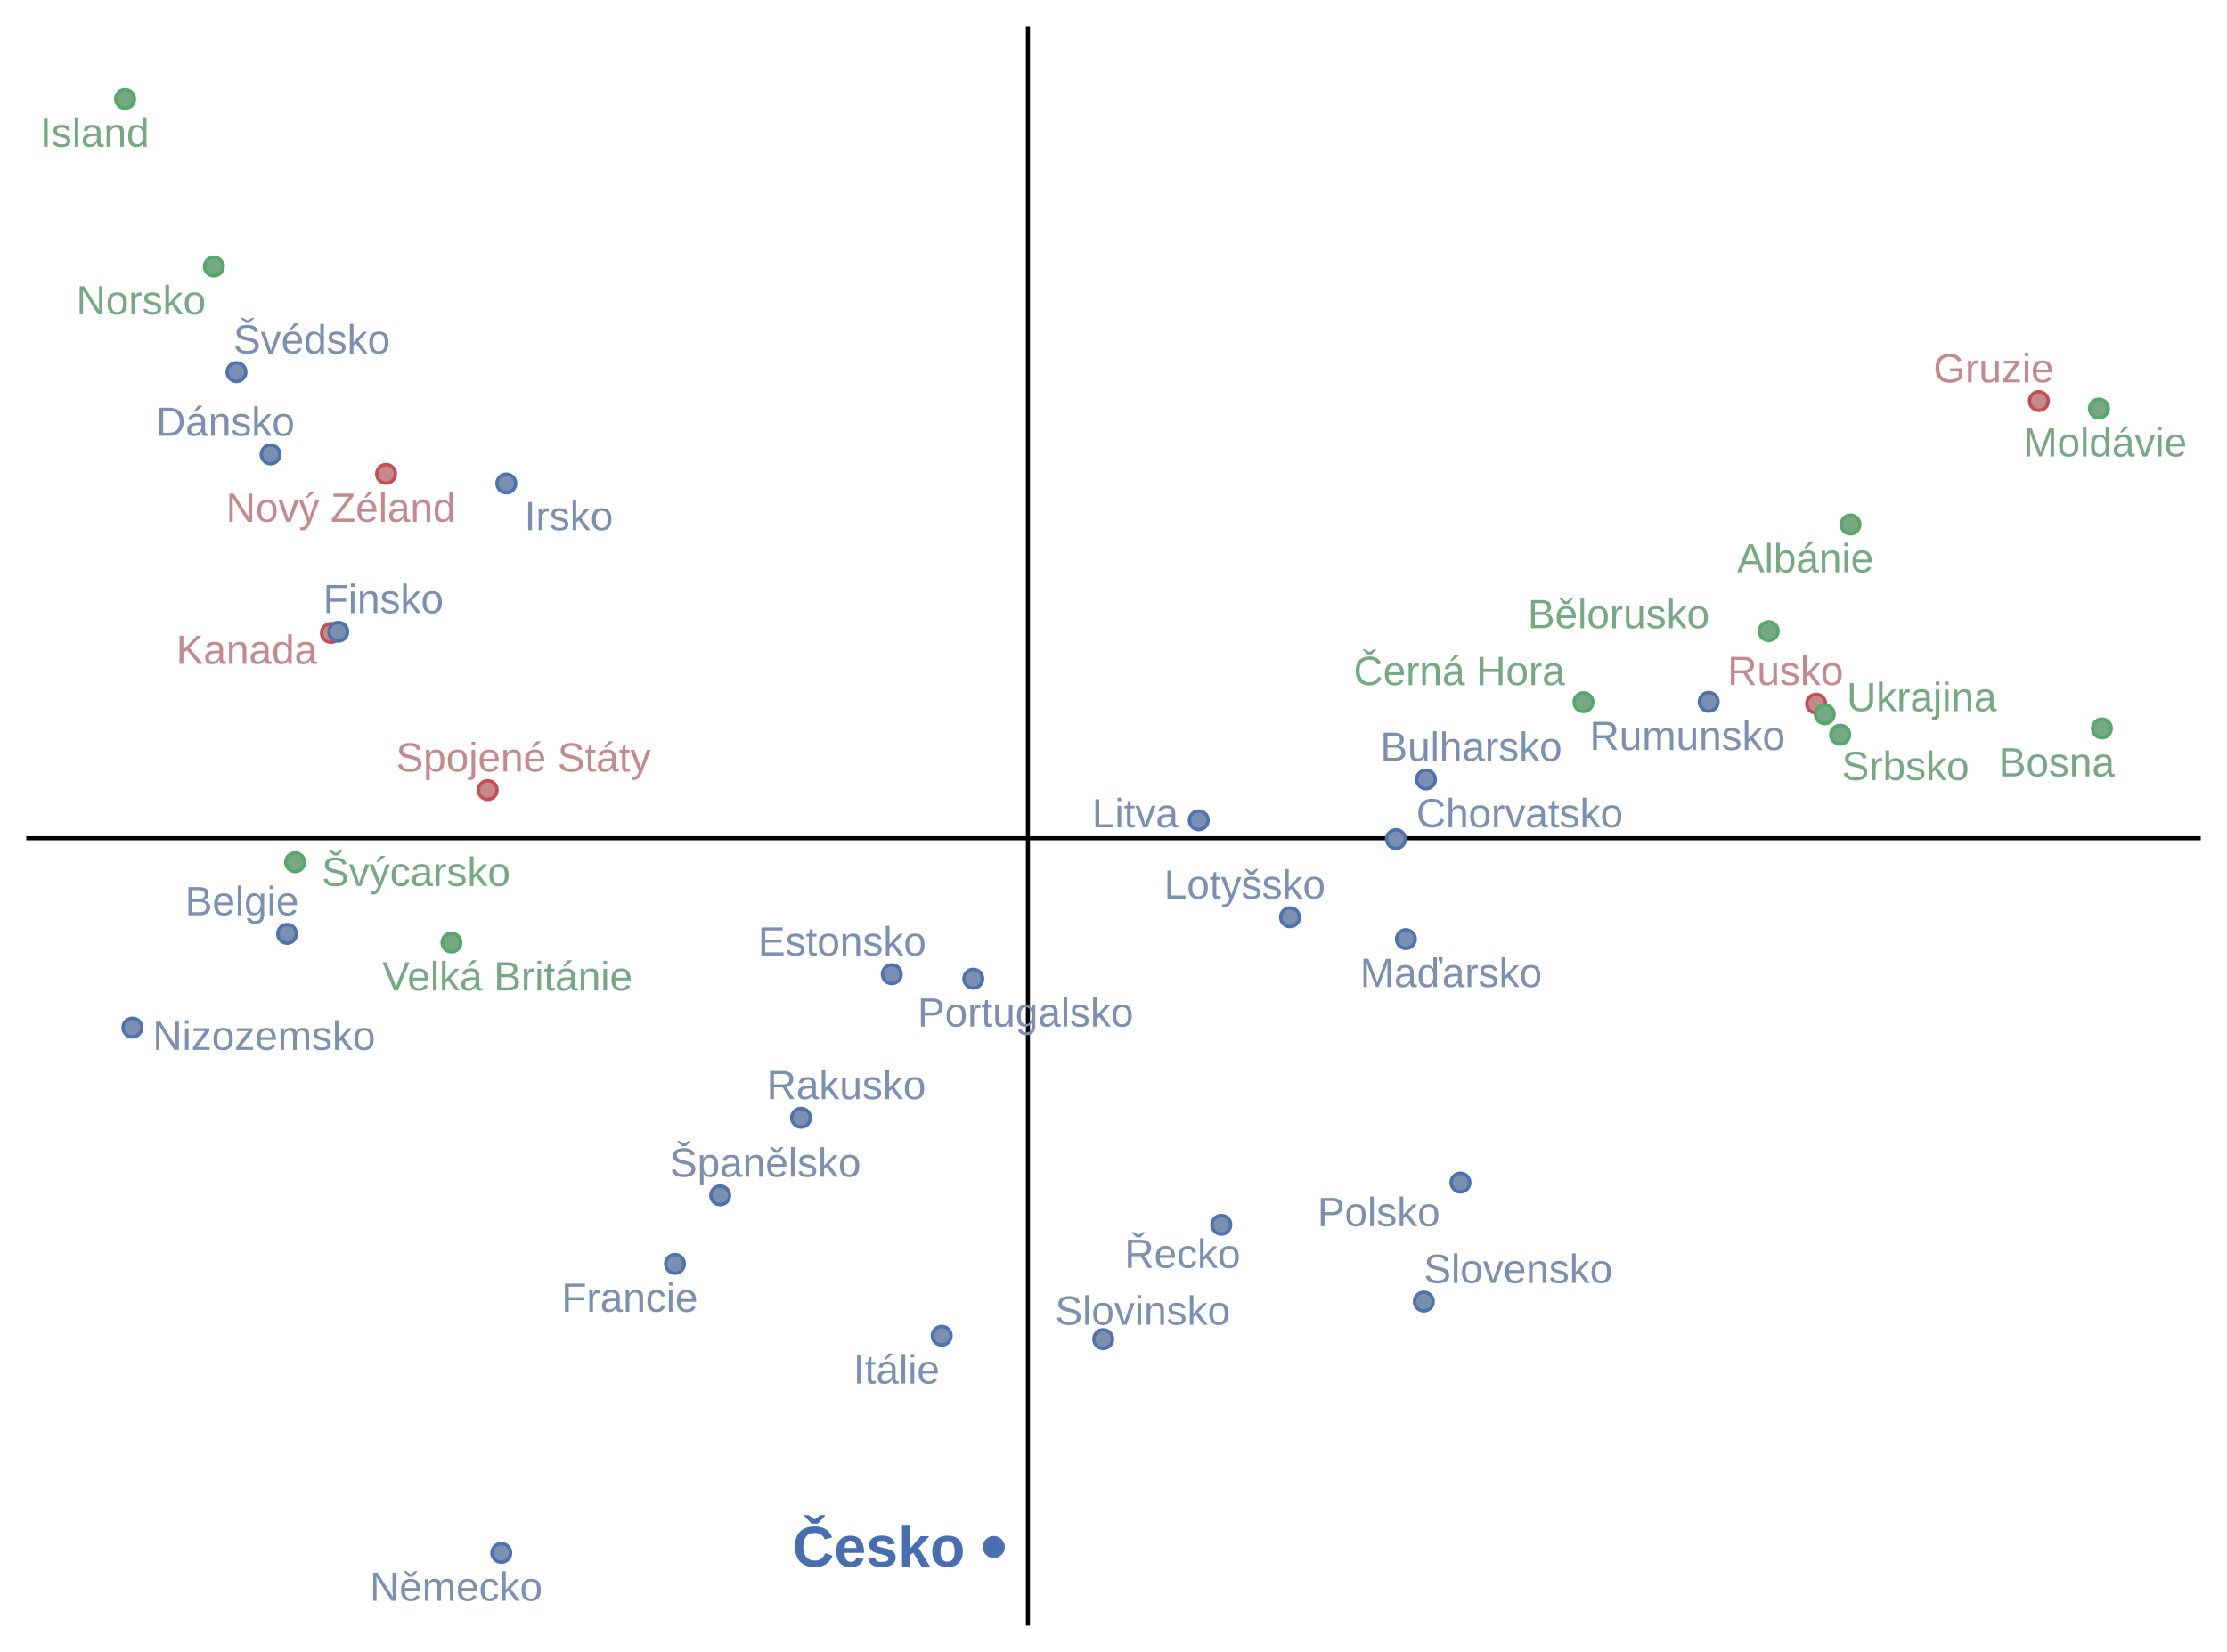
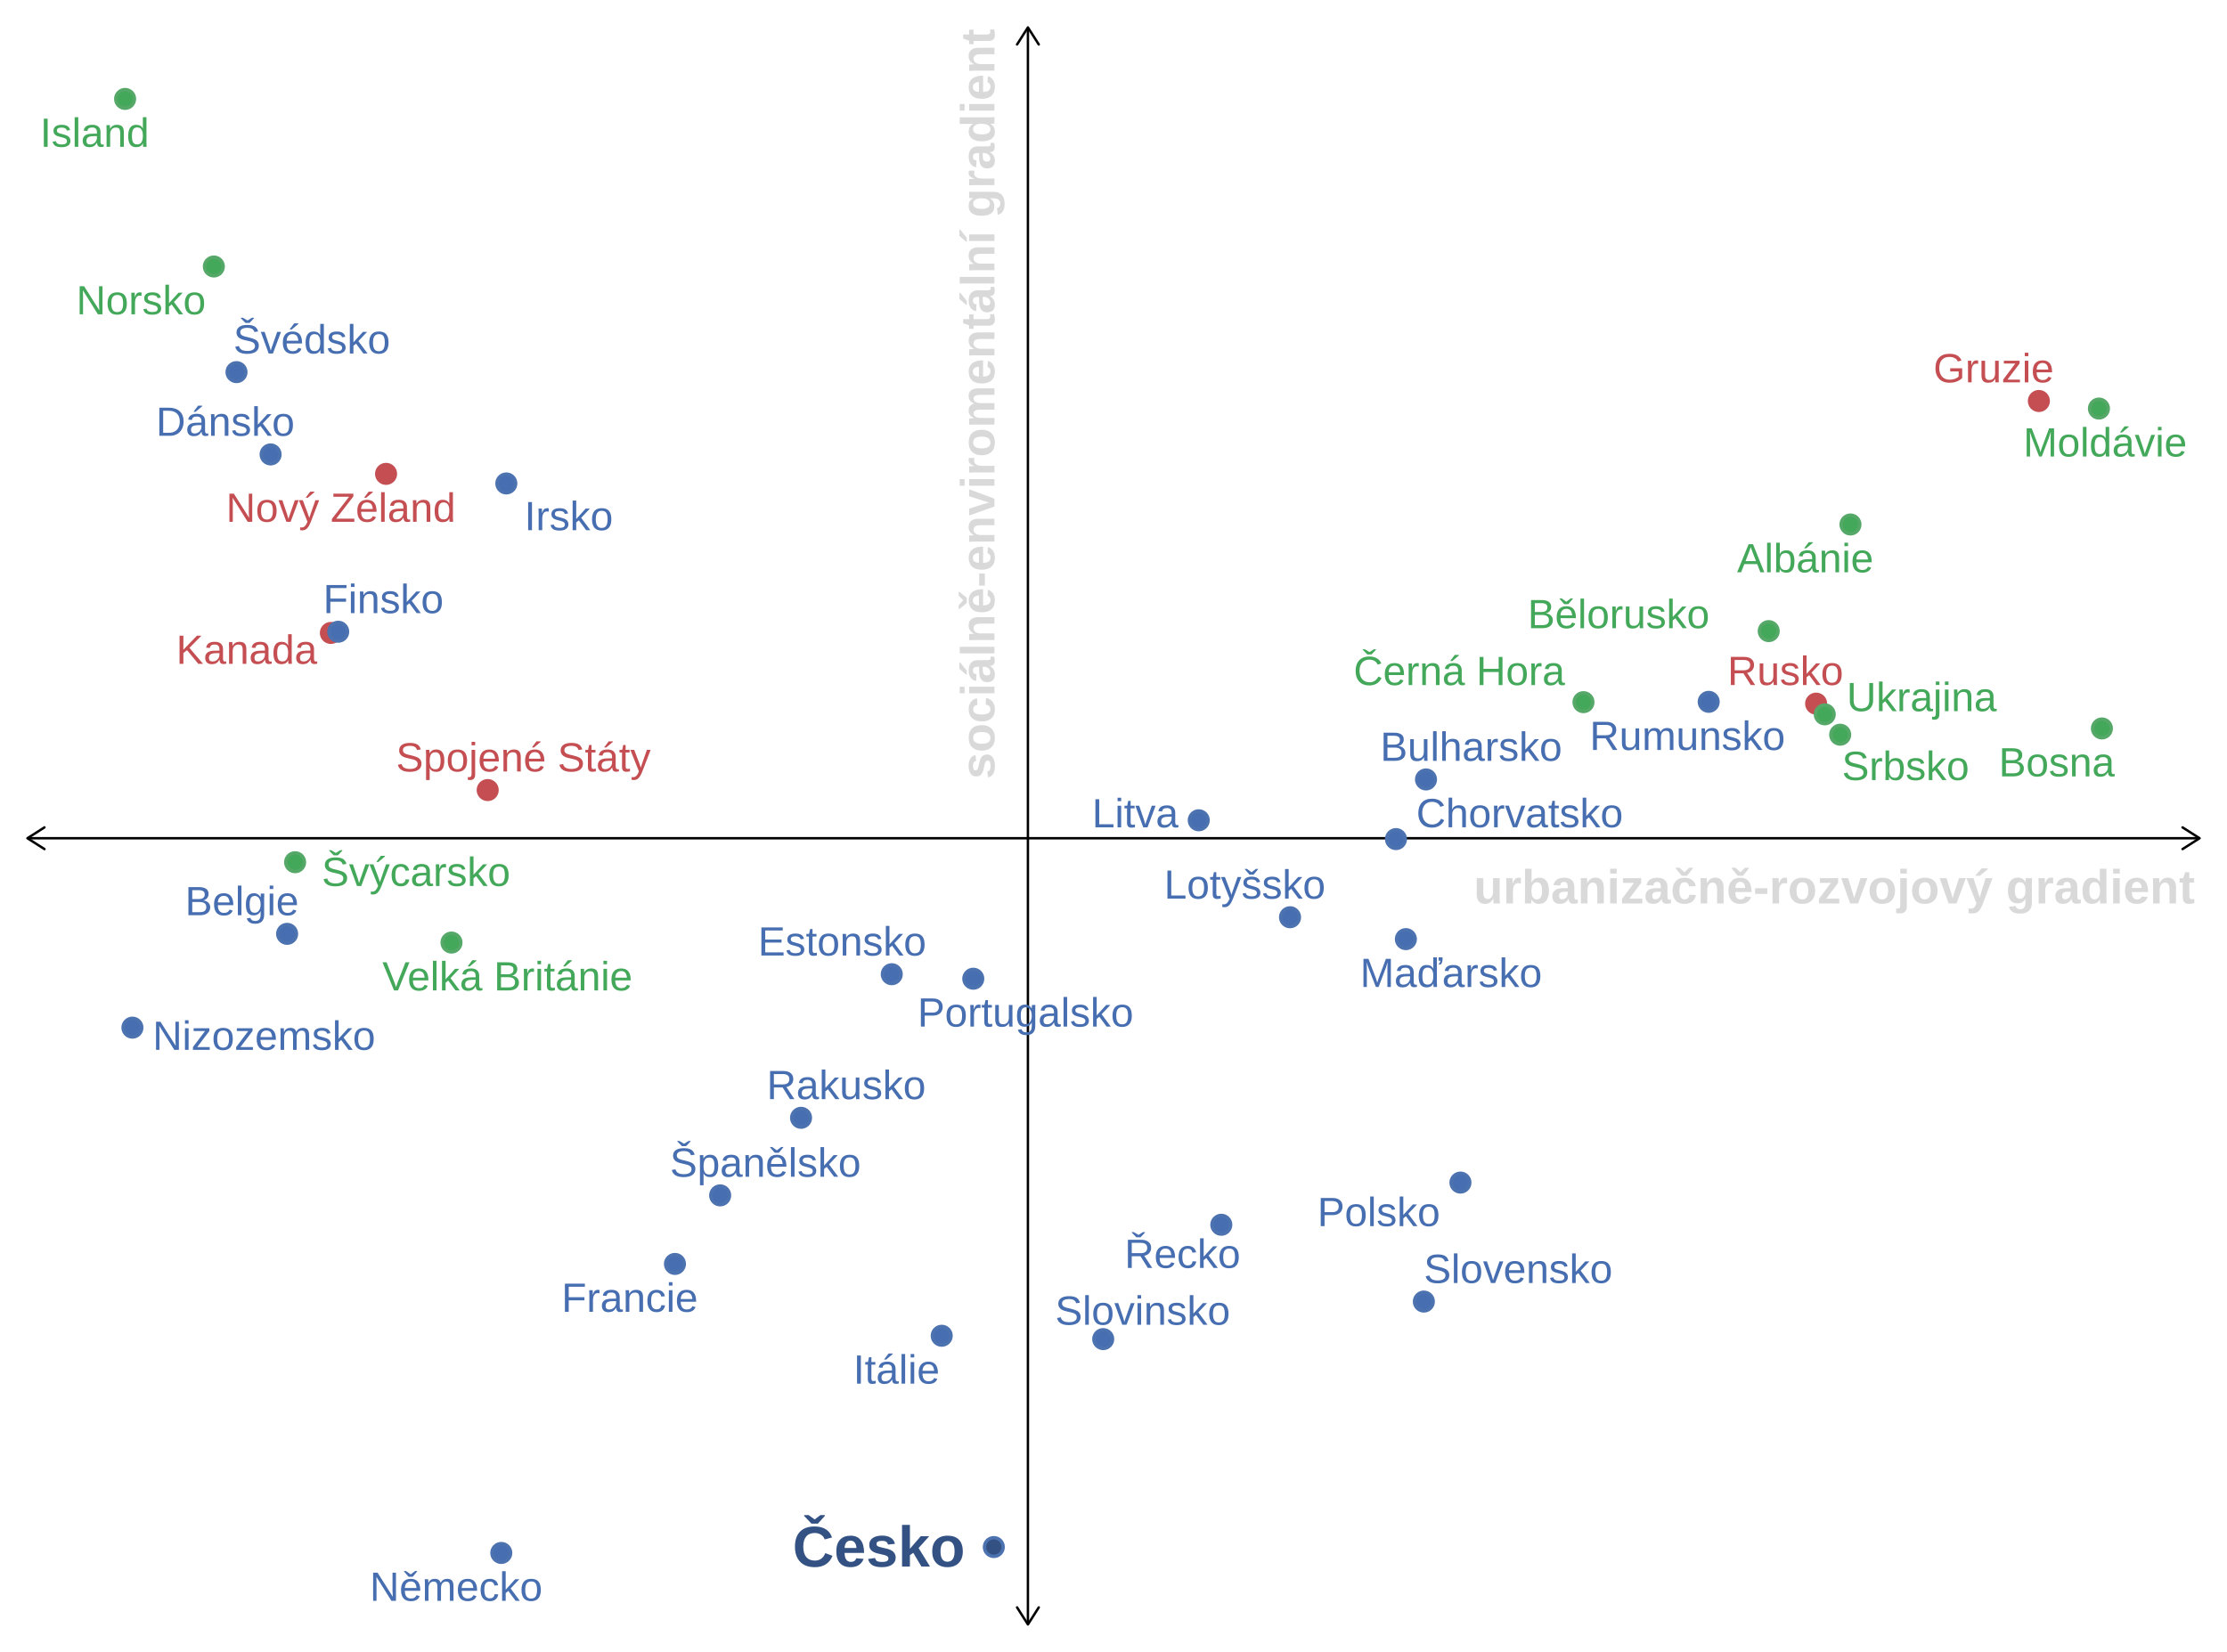
<svg xmlns="http://www.w3.org/2000/svg" id="Vrstva_1" version="1.1" viewBox="0 0 465 345">
  <defs>
    <style>
      .st0, .st1 {
        fill: none;
      }

-       .st2, .st3, .st4, .st5 {
+       .st2, .st3, .st4, .st5, .st6 {
        isolation: isolate;
      }

-       .st2, .st3, .st5 {
+       .st2, .st4, .st6 {
        font-family: ArialMT, Arial;
        font-size: 8.54px;
      }

-       .st2, .st6 {
-         fill: #76a881;
-       }
- 
-       .st7, .st1, .st8, .st6, .st9 {
+       .st2, .st7 {
+         fill: #c44e52;
+       }
+ 
+       .st8 {
+         stroke: #55a868;
+       }
+ 
+       .st8, .st1, .st7, .st9, .st10 {
        stroke-linejoin: round;
      }

-       .st7, .st8, .st6, .st9 {
+       .st8, .st4 {
+         fill: #43a859;
+       }
+ 
+       .st8, .st7, .st9, .st10 {
        stroke-linecap: round;
        stroke-width: .71px;
      }

-       .st7, .st5 {
-         fill: #7b8fb0;
-       }
- 
-       .st7, .st9 {
-         stroke: #4c72b0;
-       }
- 
      .st1 {
        stroke: #000;
-         stroke-width: .85px;
-       }
- 
-       .st10 {
+         stroke-width: .5px;
+       }
+ 
+       .st11 {
        clip-path: url(#clippath-1);
      }

-       .st11 {
+       .st12 {
        fill: #fff;
      }

-       .st3, .st8 {
-         fill: #c4898b;
-       }
- 
-       .st8 {
+       .st5 {
+         font-size: 12px;
+       }
+ 
+       .st5, .st13 {
+         font-family: Arial-BoldMT, Arial;
+         font-weight: 700;
+       }
+ 
+       .st5, .st10 {
+         fill: #335182;
+       }
+ 
+       .st7 {
        stroke: #c44e52;
      }

-       .st4 {
-         font-family: Arial-BoldMT, Arial;
-         font-size: 12px;
-         font-weight: 700;
-       }
- 
-       .st4, .st9 {
+       .st13 {
+         fill: #d9d9d9;
+         font-size: 10px;
+       }
+ 
+       .st6, .st9 {
        fill: #466eb0;
      }

-       .st12 {
+       .st14 {
        clip-path: url(#clippath);
      }

-       .st6 {
-         stroke: #55a868;
+       .st9, .st10 {
+         stroke: #4c72b0;
      }
    </style>
    <clipPath id="clippath">
      <rect class="st0" y="0" width="465" height="345" />
    </clipPath>
    <clipPath id="clippath-1">
      <rect class="st0" x="5.48" y="5.48" width="454.04" height="334.04" />
    </clipPath>
  </defs>
-   <rect class="st11" y="0" width="465" height="345" />
-   <g class="st12">
-     <rect class="st11" y="0" width="465" height="345" />
+   <rect class="st12" y="0" width="465" height="345" />
+   <g class="st14">
+     <rect class="st12" y="0" width="465" height="345" />
  </g>
-   <g class="st10">
+   <g class="st11">
    <g>
-       <line class="st1" x1="214.63" y1="339.52" x2="214.63" y2="5.48" />
-       <line class="st1" x1="5.48" y1="175.07" x2="459.52" y2="175.07" />
-       <circle class="st6" cx="386.38" cy="109.54" r="1.95" />
-       <circle class="st7" cx="167.26" cy="233.46" r="1.95" />
-       <circle class="st6" cx="369.31" cy="131.81" r="1.95" />
-       <circle class="st7" cx="59.95" cy="195.04" r="1.95" />
-       <circle class="st6" cx="438.88" cy="152.14" r="1.95" />
-       <circle class="st7" cx="297.75" cy="162.79" r="1.95" />
-       <circle class="st8" cx="69.09" cy="132.19" r="1.95" />
-       <circle class="st7" cx="291.48" cy="175.25" r="1.95" />
-       <circle class="st9" cx="207.51" cy="323.11" r="1.95" />
-       <circle class="st7" cx="56.5" cy="94.91" r="1.95" />
-       <circle class="st7" cx="186.2" cy="203.47" r="1.95" />
-       <circle class="st7" cx="70.62" cy="131.94" r="1.95" />
-       <circle class="st7" cx="140.93" cy="263.98" r="1.95" />
-       <circle class="st8" cx="425.72" cy="83.75" r="1.95" />
-       <circle class="st7" cx="104.67" cy="324.34" r="1.95" />
-       <circle class="st7" cx="255.01" cy="255.8" r="1.95" />
-       <circle class="st7" cx="293.55" cy="196.14" r="1.95" />
-       <circle class="st6" cx="26.12" cy="20.66" r="1.95" />
-       <circle class="st7" cx="105.72" cy="100.97" r="1.95" />
-       <circle class="st7" cx="196.63" cy="278.98" r="1.95" />
-       <circle class="st7" cx="269.36" cy="191.57" r="1.95" />
-       <circle class="st7" cx="250.3" cy="171.32" r="1.95" />
-       <circle class="st6" cx="438.26" cy="85.33" r="1.95" />
-       <circle class="st6" cx="330.63" cy="146.65" r="1.95" />
-       <circle class="st7" cx="27.65" cy="214.63" r="1.95" />
-       <circle class="st8" cx="80.61" cy="98.97" r="1.95" />
-       <circle class="st6" cx="44.65" cy="55.66" r="1.95" />
-       <circle class="st7" cx="304.94" cy="246.99" r="1.95" />
-       <circle class="st7" cx="203.22" cy="204.41" r="1.95" />
-       <circle class="st7" cx="356.78" cy="146.58" r="1.95" />
-       <circle class="st8" cx="379.21" cy="146.96" r="1.95" />
-       <circle class="st6" cx="381.01" cy="149.19" r="1.95" />
-       <circle class="st7" cx="297.3" cy="271.84" r="1.95" />
-       <circle class="st7" cx="230.35" cy="279.68" r="1.95" />
-       <circle class="st7" cx="150.37" cy="249.66" r="1.95" />
-       <circle class="st7" cx="49.38" cy="77.72" r="1.95" />
-       <circle class="st6" cx="61.62" cy="180.08" r="1.95" />
-       <circle class="st6" cx="384.23" cy="153.45" r="1.95" />
-       <circle class="st6" cx="94.27" cy="196.86" r="1.95" />
-       <circle class="st8" cx="101.83" cy="165.01" r="1.95" />
-       <text class="st2" transform="translate(362.7 119.53)">
-         <tspan x="0" y="0">Albánie</tspan>
-       </text>
-       <text class="st5" transform="translate(160.09 229.56)">
-         <tspan x="0" y="0">Rakusko</tspan>
-       </text>
-       <text class="st2" transform="translate(318.98 131.2)">
-         <tspan x="0" y="0">Bělorusko</tspan>
-       </text>
-       <text class="st5" transform="translate(38.64 191.15)">
-         <tspan x="0" y="0">Belgie</tspan>
-       </text>
-       <text class="st2" transform="translate(417.34 162.15)">
-         <tspan x="0" y="0">Bosna</tspan>
-       </text>
-       <text class="st5" transform="translate(288.2 158.9)">
-         <tspan x="0" y="0">Bulharsko</tspan>
-       </text>
-       <text class="st3" transform="translate(36.79 138.64)">
-         <tspan x="0" y="0">Kanada</tspan>
-       </text>
-       <text class="st5" transform="translate(295.71 172.78)">
-         <tspan x="0" y="0">Chorvatsko</tspan>
-       </text>
-       <text class="st4" transform="translate(165.49 327.19)">
-         <tspan x="0" y="0">Česko</tspan>
-       </text>
-       <text class="st5" transform="translate(32.57 91.02)">
-         <tspan x="0" y="0">Dánsko</tspan>
-       </text>
-       <text class="st5" transform="translate(158.28 199.57)">
-         <tspan x="0" y="0">Estonsko</tspan>
-       </text>
-       <text class="st5" transform="translate(67.47 128.06)">
-         <tspan x="0" y="0">Finsko</tspan>
-       </text>
-       <text class="st5" transform="translate(117.25 273.98)">
-         <tspan x="0" y="0">Francie</tspan>
-       </text>
-       <text class="st3" transform="translate(403.69 79.86)">
-         <tspan x="0" y="0">Gruzie</tspan>
-       </text>
-       <text class="st5" transform="translate(77.21 334.34)">
-         <tspan x="0" y="0">Německo</tspan>
-       </text>
-       <text class="st5" transform="translate(234.81 264.81)">
-         <tspan x="0" y="0">Řecko</tspan>
-       </text>
-       <text class="st5" transform="translate(283.99 206.14)">
-         <tspan x="0" y="0">Maďarsko</tspan>
-       </text>
-       <text class="st2" transform="translate(8.37 30.66)">
-         <tspan x="0" y="0">Island</tspan>
-       </text>
-       <text class="st5" transform="translate(109.5 110.73)">
-         <tspan x="0" y="0">Irsko</tspan>
-       </text>
-       <text class="st5" transform="translate(178.17 288.98)">
-         <tspan x="0" y="0">Itálie</tspan>
-       </text>
-       <text class="st5" transform="translate(243.06 187.69)">
-         <tspan x="0" y="0">Lotyšsko</tspan>
-       </text>
-       <text class="st5" transform="translate(228.02 172.8)">
-         <tspan x="0" y="0">Litva</tspan>
-       </text>
-       <text class="st2" transform="translate(422.47 95.34)">
-         <tspan x="0" y="0">Moldávie</tspan>
-       </text>
-       <text class="st2" transform="translate(282.62 143.08)">
-         <tspan x="0" y="0">Černá Hora</tspan>
-       </text>
-       <text class="st5" transform="translate(31.88 219.27)">
-         <tspan x="0" y="0">Nizozemsko</tspan>
-       </text>
-       <text class="st3" transform="translate(47.2 108.98)">
-         <tspan x="0" y="0">Nový Zéland</tspan>
-       </text>
-       <text class="st2" transform="translate(15.93 65.65)">
-         <tspan x="0" y="0">Norsko</tspan>
-       </text>
-       <text class="st5" transform="translate(275.07 256.08)">
-         <tspan x="0" y="0">Polsko</tspan>
-       </text>
-       <text class="st5" transform="translate(191.58 214.41)">
-         <tspan x="0" y="0">Portugalsko</tspan>
-       </text>
-       <text class="st5" transform="translate(331.93 156.64)">
-         <tspan x="0" y="0">Rumunsko</tspan>
-       </text>
-       <text class="st3" transform="translate(360.7 143.07)">
-         <tspan x="0" y="0">Rusko</tspan>
-       </text>
-       <text class="st2" transform="translate(384.59 162.92)">
-         <tspan x="0" y="0">Srbsko</tspan>
-       </text>
-       <text class="st5" transform="translate(297.3 267.96)">
-         <tspan x="0" y="0">Slovensko</tspan>
-       </text>
-       <text class="st5" transform="translate(220.32 276.68)">
-         <tspan x="0" y="0">Slovinsko</tspan>
-       </text>
-       <text class="st5" transform="translate(139.88 245.77)">
-         <tspan x="0" y="0">Španělsko</tspan>
-       </text>
-       <text class="st5" transform="translate(48.73 73.83)">
-         <tspan x="0" y="0">Švédsko</tspan>
-       </text>
-       <text class="st2" transform="translate(67.17 185.04)">
-         <tspan x="0" y="0">Švýcarsko</tspan>
-       </text>
-       <text class="st2" transform="translate(385.59 148.53)">
-         <tspan x="0" y="0">Ukrajina</tspan>
-       </text>
-       <text class="st2" transform="translate(79.84 206.86)">
-         <tspan x="0" y="0">Velká Británie</tspan>
-       </text>
-       <text class="st3" transform="translate(82.69 161.13)">
-         <tspan x="0" y="0">Spojené Státy</tspan>
-       </text>
+       <g>
+         <line class="st1" x1="214.63" y1="338.92" x2="214.63" y2="6.08" />
+         <path d="M217.15,335.71c0-.08-.04-.16-.12-.21-.12-.07-.27-.04-.35.08l-2.05,3.23-2.05-3.23c-.07-.12-.23-.15-.35-.08-.12.07-.15.23-.08.35l2.27,3.56c.05.07.13.12.21.12s.17-.04.21-.12l2.27-3.56s.04-.09.04-.13c0-.08,0,.05,0,0Z" />
+         <path d="M217.15,9.29c0,.08-.04.16-.12.21-.12.07-.27.04-.35-.08l-2.05-3.23-2.05,3.23c-.07.12-.23.15-.35.08s-.15-.23-.08-.35l2.27-3.56c.05-.07.13-.12.21-.12s.17.04.21.12l2.27,3.56s.04.09.04.13c0,.08,0-.05,0,0Z" />
+       </g>
+       <g>
+         <line class="st1" x1="6.08" y1="175.07" x2="458.92" y2="175.07" />
+         <path d="M9.29,177.59c.08,0,.16-.04.21-.12.07-.12.04-.27-.08-.35l-3.23-2.05,3.23-2.05c.12-.07.15-.23.08-.35s-.23-.15-.35-.08l-3.56,2.27c-.07.05-.12.13-.12.21s.04.17.12.21l3.56,2.27s.09.04.13.04c.08,0-.05,0,0,0Z" />
+         <path d="M455.71,177.59c-.08,0-.16-.04-.21-.12-.07-.12-.04-.27.08-.35l3.23-2.05-3.23-2.05c-.12-.07-.15-.23-.08-.35s.23-.15.35-.08l3.56,2.27c.07.05.12.13.12.21s-.04.17-.12.21l-3.56,2.27s-.09.04-.13.04c-.08,0,.05,0,0,0Z" />
+       </g>
+       <circle class="st8" cx="386.38" cy="109.54" r="1.95" />
+       <circle class="st9" cx="167.26" cy="233.46" r="1.95" />
+       <circle class="st8" cx="369.31" cy="131.81" r="1.95" />
+       <circle class="st9" cx="59.95" cy="195.04" r="1.95" />
+       <circle class="st8" cx="438.88" cy="152.14" r="1.95" />
+       <circle class="st9" cx="297.75" cy="162.79" r="1.95" />
+       <circle class="st7" cx="69.09" cy="132.19" r="1.95" />
+       <circle class="st9" cx="291.48" cy="175.25" r="1.95" />
+       <circle class="st10" cx="207.51" cy="323.11" r="1.95" />
+       <circle class="st9" cx="56.5" cy="94.91" r="1.95" />
+       <circle class="st9" cx="186.2" cy="203.47" r="1.95" />
+       <circle class="st9" cx="70.62" cy="131.94" r="1.95" />
+       <circle class="st9" cx="140.93" cy="263.98" r="1.95" />
+       <circle class="st7" cx="425.72" cy="83.75" r="1.95" />
+       <circle class="st9" cx="104.67" cy="324.34" r="1.95" />
+       <circle class="st9" cx="255.01" cy="255.8" r="1.95" />
+       <circle class="st9" cx="293.55" cy="196.14" r="1.95" />
+       <circle class="st8" cx="26.12" cy="20.66" r="1.95" />
+       <circle class="st9" cx="105.72" cy="100.97" r="1.95" />
+       <circle class="st9" cx="196.63" cy="278.98" r="1.95" />
+       <circle class="st9" cx="269.36" cy="191.57" r="1.95" />
+       <circle class="st9" cx="250.3" cy="171.32" r="1.95" />
+       <circle class="st8" cx="438.26" cy="85.33" r="1.95" />
+       <circle class="st8" cx="330.63" cy="146.65" r="1.95" />
+       <circle class="st9" cx="27.65" cy="214.63" r="1.95" />
+       <circle class="st7" cx="80.61" cy="98.97" r="1.95" />
+       <circle class="st8" cx="44.65" cy="55.66" r="1.95" />
+       <circle class="st9" cx="304.94" cy="246.99" r="1.95" />
+       <circle class="st9" cx="203.22" cy="204.41" r="1.95" />
+       <circle class="st9" cx="356.78" cy="146.58" r="1.95" />
+       <circle class="st7" cx="379.21" cy="146.96" r="1.95" />
+       <circle class="st8" cx="381.01" cy="149.19" r="1.95" />
+       <circle class="st9" cx="297.3" cy="271.84" r="1.95" />
+       <circle class="st9" cx="230.35" cy="279.68" r="1.95" />
+       <circle class="st9" cx="150.37" cy="249.66" r="1.95" />
+       <circle class="st9" cx="49.38" cy="77.72" r="1.95" />
+       <circle class="st8" cx="61.62" cy="180.08" r="1.95" />
+       <circle class="st8" cx="384.23" cy="153.45" r="1.95" />
+       <circle class="st8" cx="94.27" cy="196.86" r="1.95" />
+       <circle class="st7" cx="101.83" cy="165.01" r="1.95" />
+       <g class="st3">
+         <text class="st4" transform="translate(362.7 119.53)">
+           <tspan x="0" y="0">Albánie</tspan>
+         </text>
+       </g>
+       <g class="st3">
+         <text class="st6" transform="translate(160.09 229.56)">
+           <tspan x="0" y="0">Rakusko</tspan>
+         </text>
+       </g>
+       <g class="st3">
+         <text class="st4" transform="translate(318.98 131.2)">
+           <tspan x="0" y="0">Bělorusko</tspan>
+         </text>
+       </g>
+       <g class="st3">
+         <text class="st6" transform="translate(38.64 191.15)">
+           <tspan x="0" y="0">Belgie</tspan>
+         </text>
+       </g>
+       <g class="st3">
+         <text class="st4" transform="translate(417.34 162.15)">
+           <tspan x="0" y="0">Bosna</tspan>
+         </text>
+       </g>
+       <g class="st3">
+         <text class="st6" transform="translate(288.2 158.9)">
+           <tspan x="0" y="0">Bulharsko</tspan>
+         </text>
+       </g>
+       <g class="st3">
+         <text class="st2" transform="translate(36.79 138.64)">
+           <tspan x="0" y="0">Kanada</tspan>
+         </text>
+       </g>
+       <g class="st3">
+         <text class="st6" transform="translate(295.71 172.78)">
+           <tspan x="0" y="0">Chorvatsko</tspan>
+         </text>
+       </g>
+       <g class="st3">
+         <text class="st5" transform="translate(165.49 327.19)">
+           <tspan x="0" y="0">Česko</tspan>
+         </text>
+       </g>
+       <g class="st3">
+         <text class="st6" transform="translate(32.57 91.02)">
+           <tspan x="0" y="0">Dánsko</tspan>
+         </text>
+       </g>
+       <g class="st3">
+         <text class="st6" transform="translate(158.28 199.57)">
+           <tspan x="0" y="0">Estonsko</tspan>
+         </text>
+       </g>
+       <g class="st3">
+         <text class="st6" transform="translate(67.47 128.06)">
+           <tspan x="0" y="0">Finsko</tspan>
+         </text>
+       </g>
+       <g class="st3">
+         <text class="st6" transform="translate(117.25 273.98)">
+           <tspan x="0" y="0">Francie</tspan>
+         </text>
+       </g>
+       <g class="st3">
+         <text class="st2" transform="translate(403.69 79.86)">
+           <tspan x="0" y="0">Gruzie</tspan>
+         </text>
+       </g>
+       <g class="st3">
+         <text class="st6" transform="translate(77.21 334.34)">
+           <tspan x="0" y="0">Německo</tspan>
+         </text>
+       </g>
+       <g class="st3">
+         <text class="st6" transform="translate(234.81 264.81)">
+           <tspan x="0" y="0">Řecko</tspan>
+         </text>
+       </g>
+       <g class="st3">
+         <text class="st6" transform="translate(283.99 206.14)">
+           <tspan x="0" y="0">Maďarsko</tspan>
+         </text>
+       </g>
+       <g class="st3">
+         <text class="st4" transform="translate(8.37 30.66)">
+           <tspan x="0" y="0">Island</tspan>
+         </text>
+       </g>
+       <g class="st3">
+         <text class="st6" transform="translate(109.5 110.73)">
+           <tspan x="0" y="0">Irsko</tspan>
+         </text>
+       </g>
+       <g class="st3">
+         <text class="st6" transform="translate(178.17 288.98)">
+           <tspan x="0" y="0">Itálie</tspan>
+         </text>
+       </g>
+       <g class="st3">
+         <text class="st6" transform="translate(243.06 187.69)">
+           <tspan x="0" y="0">Lotyšsko</tspan>
+         </text>
+       </g>
+       <g class="st3">
+         <text class="st6" transform="translate(228.02 172.8)">
+           <tspan x="0" y="0">Litva</tspan>
+         </text>
+       </g>
+       <g class="st3">
+         <text class="st4" transform="translate(422.47 95.34)">
+           <tspan x="0" y="0">Moldávie</tspan>
+         </text>
+       </g>
+       <g class="st3">
+         <text class="st4" transform="translate(282.62 143.08)">
+           <tspan x="0" y="0">Černá Hora</tspan>
+         </text>
+       </g>
+       <g class="st3">
+         <text class="st6" transform="translate(31.88 219.27)">
+           <tspan x="0" y="0">Nizozemsko</tspan>
+         </text>
+       </g>
+       <g class="st3">
+         <text class="st2" transform="translate(47.2 108.98)">
+           <tspan x="0" y="0">Nový Zéland</tspan>
+         </text>
+       </g>
+       <g class="st3">
+         <text class="st4" transform="translate(15.93 65.65)">
+           <tspan x="0" y="0">Norsko</tspan>
+         </text>
+       </g>
+       <g class="st3">
+         <text class="st6" transform="translate(275.07 256.08)">
+           <tspan x="0" y="0">Polsko</tspan>
+         </text>
+       </g>
+       <g class="st3">
+         <text class="st6" transform="translate(191.58 214.41)">
+           <tspan x="0" y="0">Portugalsko</tspan>
+         </text>
+       </g>
+       <g class="st3">
+         <text class="st6" transform="translate(331.93 156.64)">
+           <tspan x="0" y="0">Rumunsko</tspan>
+         </text>
+       </g>
+       <g class="st3">
+         <text class="st2" transform="translate(360.7 143.07)">
+           <tspan x="0" y="0">Rusko</tspan>
+         </text>
+       </g>
+       <g class="st3">
+         <text class="st4" transform="translate(384.59 162.92)">
+           <tspan x="0" y="0">Srbsko</tspan>
+         </text>
+       </g>
+       <g class="st3">
+         <text class="st6" transform="translate(297.3 267.96)">
+           <tspan x="0" y="0">Slovensko</tspan>
+         </text>
+       </g>
+       <g class="st3">
+         <text class="st6" transform="translate(220.32 276.68)">
+           <tspan x="0" y="0">Slovinsko</tspan>
+         </text>
+       </g>
+       <g class="st3">
+         <text class="st6" transform="translate(139.88 245.77)">
+           <tspan x="0" y="0">Španělsko</tspan>
+         </text>
+       </g>
+       <g class="st3">
+         <text class="st6" transform="translate(48.73 73.83)">
+           <tspan x="0" y="0">Švédsko</tspan>
+         </text>
+       </g>
+       <g class="st3">
+         <text class="st4" transform="translate(67.17 185.04)">
+           <tspan x="0" y="0">Švýcarsko</tspan>
+         </text>
+       </g>
+       <g class="st3">
+         <text class="st4" transform="translate(385.59 148.53)">
+           <tspan x="0" y="0">Ukrajina</tspan>
+         </text>
+       </g>
+       <g class="st3">
+         <text class="st4" transform="translate(79.84 206.86)">
+           <tspan x="0" y="0">Velká Británie</tspan>
+         </text>
+       </g>
+       <g class="st3">
+         <text class="st2" transform="translate(82.69 161.13)">
+           <tspan x="0" y="0">Spojené Státy</tspan>
+         </text>
+       </g>
    </g>
  </g>
+   <text class="st13" transform="translate(307.72 188.69)">
+     <tspan x="0" y="0">urbanizačně-rozvojový gradient</tspan>
+   </text>
+   <text class="st13" transform="translate(207.64 162.73) rotate(-90)">
+     <tspan x="0" y="0">sociálně-enviromentální gradient</tspan>
+   </text>
</svg>
